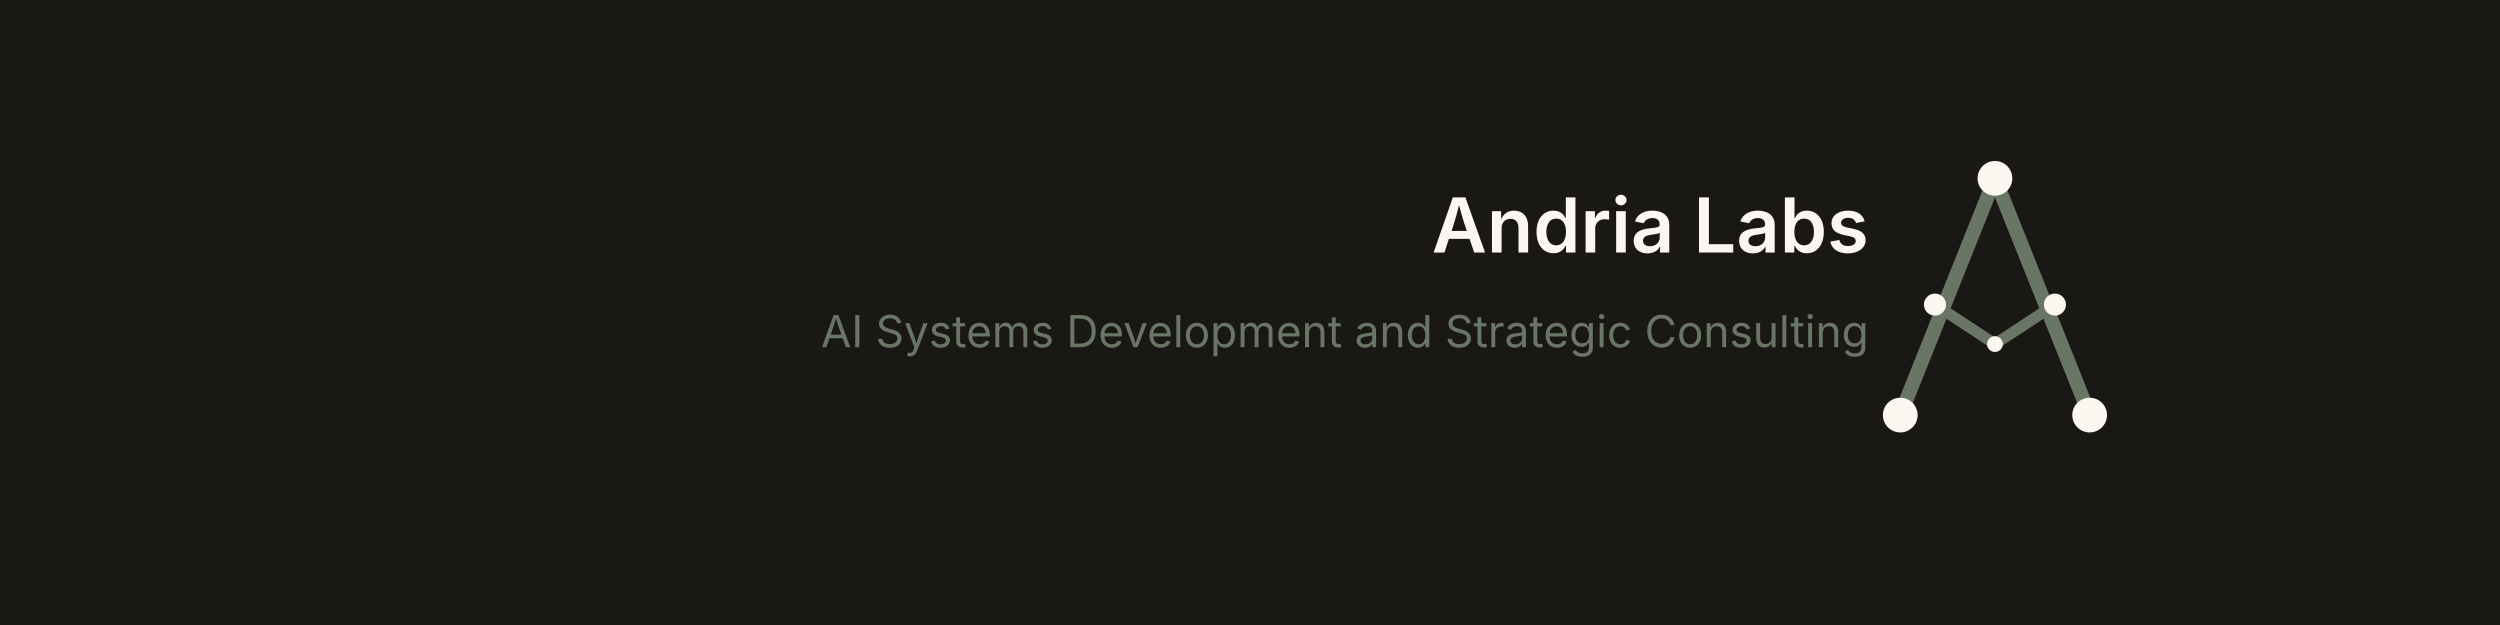
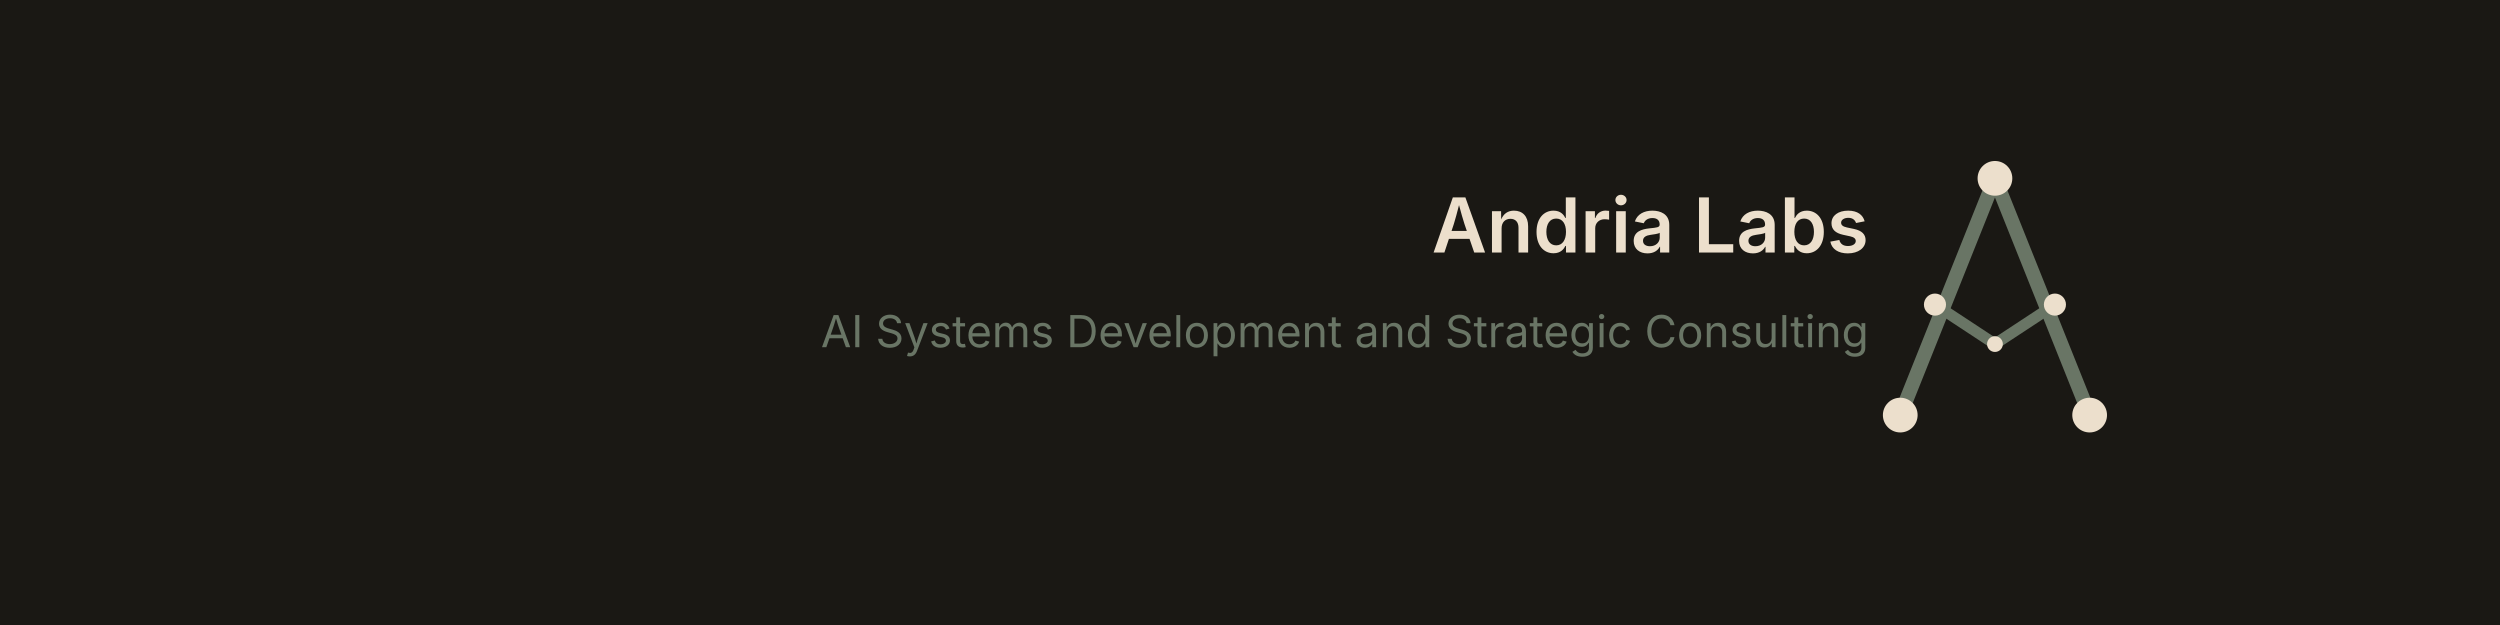
<svg xmlns="http://www.w3.org/2000/svg" width="1584" height="396" viewBox="0 0 1584 396">
  <rect width="1584" height="396" fill="#1A1814" />
  <g transform="translate(1184, 98)">
    <g stroke="#697565" stroke-linecap="round" stroke-width="9" fill="none">
      <path d="M80 15 20 165M80 15l60 150" />
    </g>
    <g stroke="#697565" stroke-linecap="round" stroke-width="7" fill="none">
      <path d="m80 120-38-25M80 120l38-25" />
    </g>
-     <g fill="#FBF6F0">
+     <g fill="#ECDFCC">
      <circle cx="80" cy="15" r="11" />
      <circle cx="20" cy="165" r="11" />
      <circle cx="140" cy="165" r="11" />
      <circle cx="42" cy="95" r="7" />
      <circle cx="118" cy="95" r="7" />
      <circle cx="80" cy="120" r="5" />
    </g>
  </g>
-   <text x="1184" y="160" font-family="-apple-system, BlinkMacSystemFont, 'Segoe UI', 'Inter', sans-serif" font-size="48" font-weight="600" fill="#FBF6F0" text-anchor="end">Andria Labs</text>
+   <text x="1184" y="160" font-family="-apple-system, BlinkMacSystemFont, 'Segoe UI', 'Inter', sans-serif" font-size="48" font-weight="600" fill="#ECDFCC" text-anchor="end">Andria Labs</text>
  <text x="1184" y="220" font-family="-apple-system, BlinkMacSystemFont, 'Segoe UI', 'Inter', sans-serif" font-size="28" fill="#697565" text-anchor="end">AI Systems Development and Strategic Consulting</text>
</svg>
